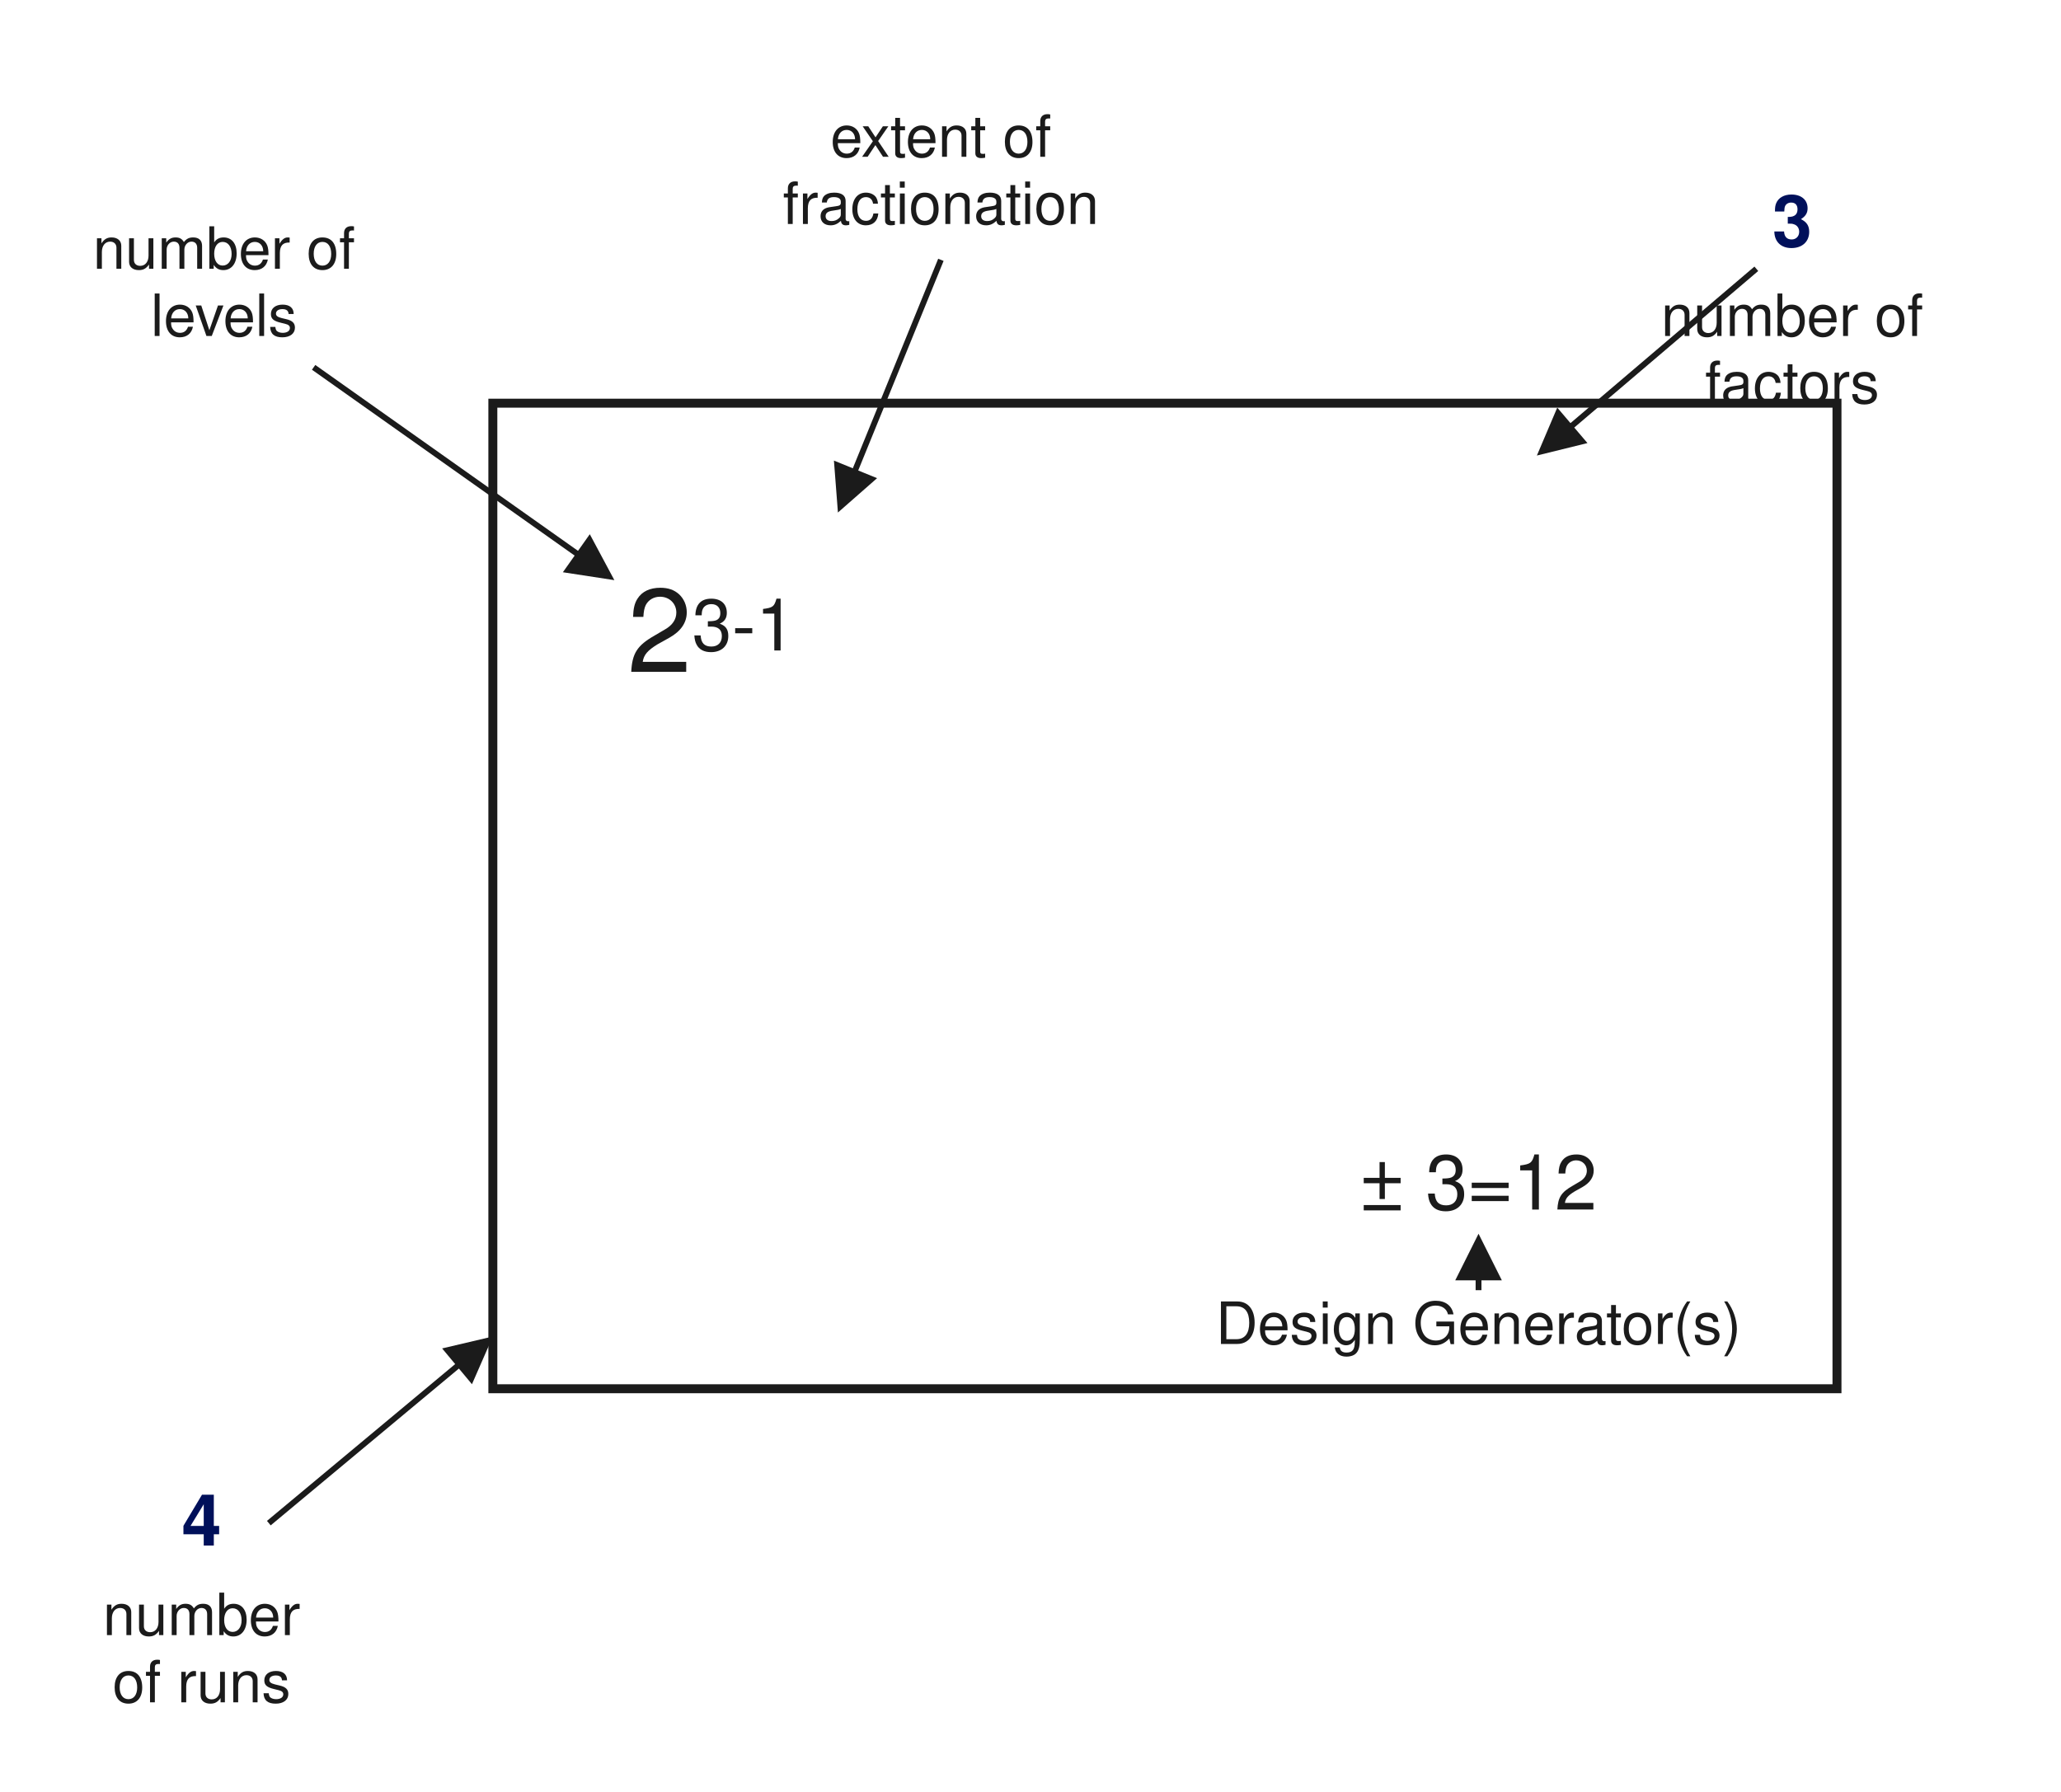
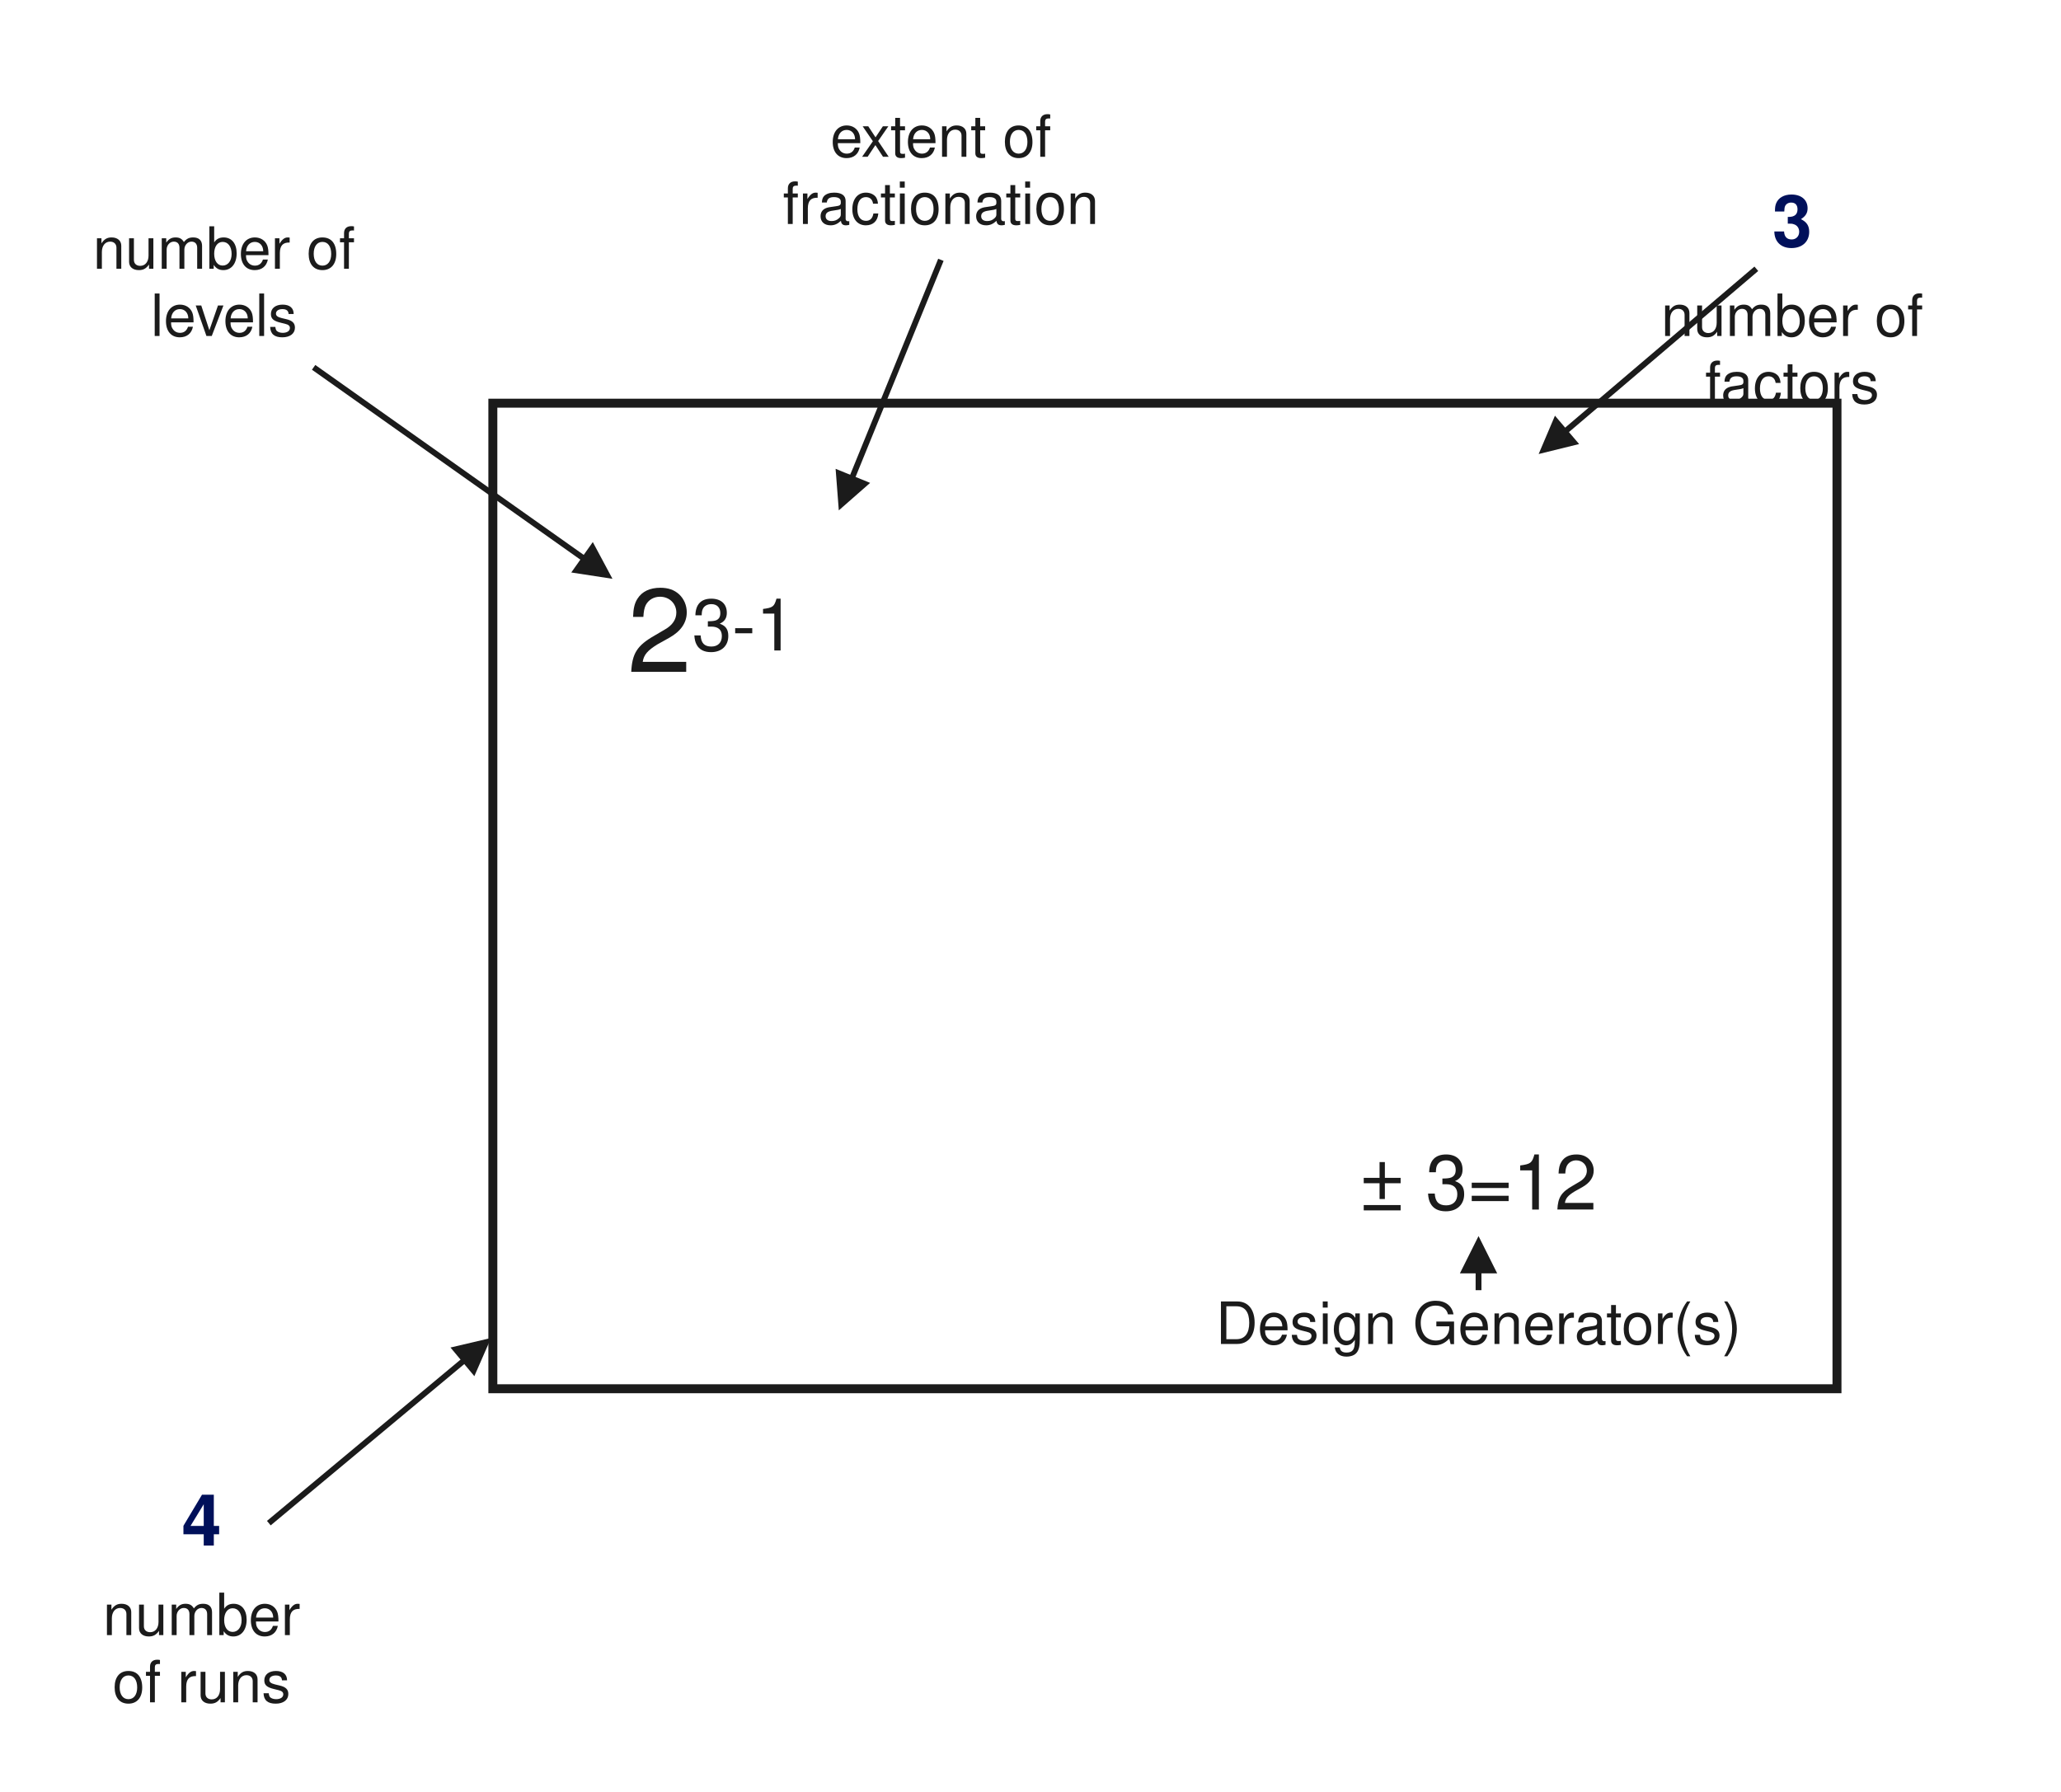
<svg xmlns="http://www.w3.org/2000/svg" viewBox="0 0 460 400" font-family="Helvetica, Arial, sans-serif">
  <style>
    .box { fill: none; stroke: #1B1B1B; stroke-width: 2; }
    .arrow { stroke: #1B1B1B; stroke-width: 1.3; fill: none; marker-end: url(#arrowhead); }
    .callout { font-size: 13px; fill: #1B1B1B; text-anchor: middle; }
    .value { font-size: 16px; font-weight: bold; fill: #00105A; text-anchor: middle; }
    .expr { font-size: 26px; fill: #1B1B1B; }
    .gen { font-size: 17px; fill: #1B1B1B; text-anchor: middle; }
  </style>
  <defs>
-     <marker id="arrowhead" markerWidth="8" markerHeight="8" refX="6" refY="4" orient="auto">
-       <path d="M0,0 L8,4 L0,8 Z" fill="#1B1B1B" />
+     <marker id="arrowhead" markerWidth="6.4" markerHeight="6.4" refX="4.8" refY="3.2" orient="auto">
+       <path d="M0,0 L6.4,3.2 L0,6.4 Z" fill="#1B1B1B" />
    </marker>
  </defs>
  <rect class="box" x="110" y="90" width="300" height="220" />
  <text class="expr" x="140" y="150">2<tspan baseline-shift="30%" font-size="16">3-1</tspan>
  </text>
  <text class="gen" x="330" y="270">± 3=12</text>
  <text class="callout" x="330" y="300">Design Generator(s)</text>
  <line class="arrow" x1="330" y1="288" x2="330" y2="278" />
  <text class="callout" x="50" y="60">number of</text>
  <text class="callout" x="50" y="75">levels</text>
  <line class="arrow" x1="70" y1="82" x2="135" y2="128" />
  <text class="callout" x="210" y="35">extent of</text>
  <text class="callout" x="210" y="50">fractionation</text>
  <line class="arrow" x1="210" y1="58" x2="188" y2="112" />
  <text class="value" x="400" y="55">3</text>
  <text class="callout" x="400" y="75">number of</text>
  <text class="callout" x="400" y="90">factors</text>
  <line class="arrow" x1="392" y1="60" x2="345" y2="100" />
  <text class="value" x="45" y="345">4</text>
  <text class="callout" x="45" y="365">number</text>
  <text class="callout" x="45" y="380">of runs</text>
  <line class="arrow" x1="60" y1="340" x2="108" y2="300" />
</svg>
